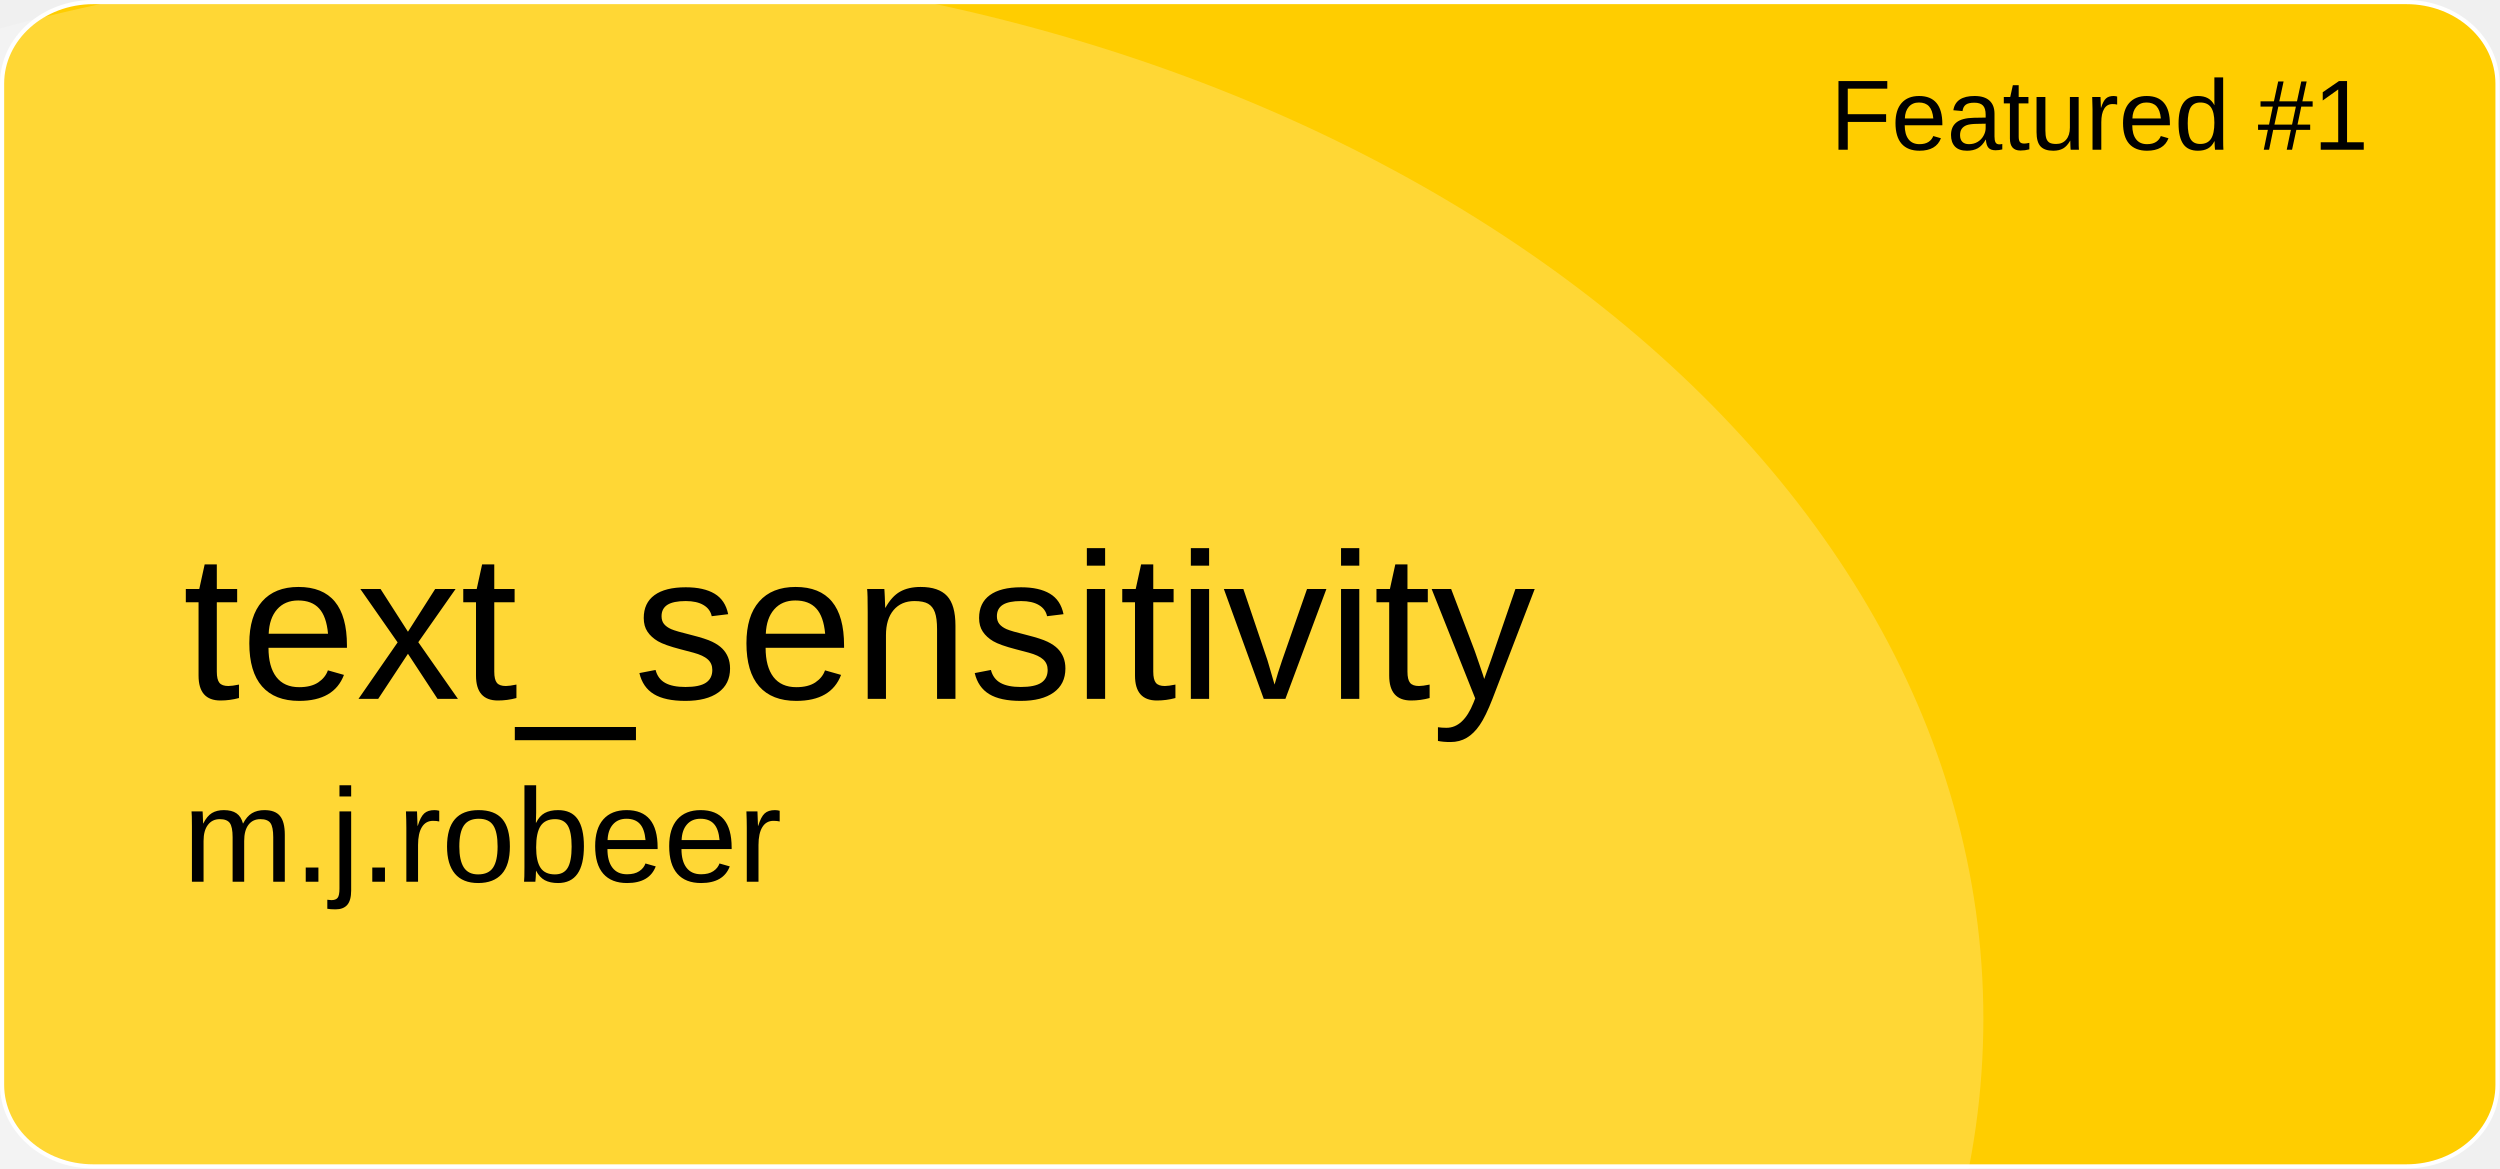
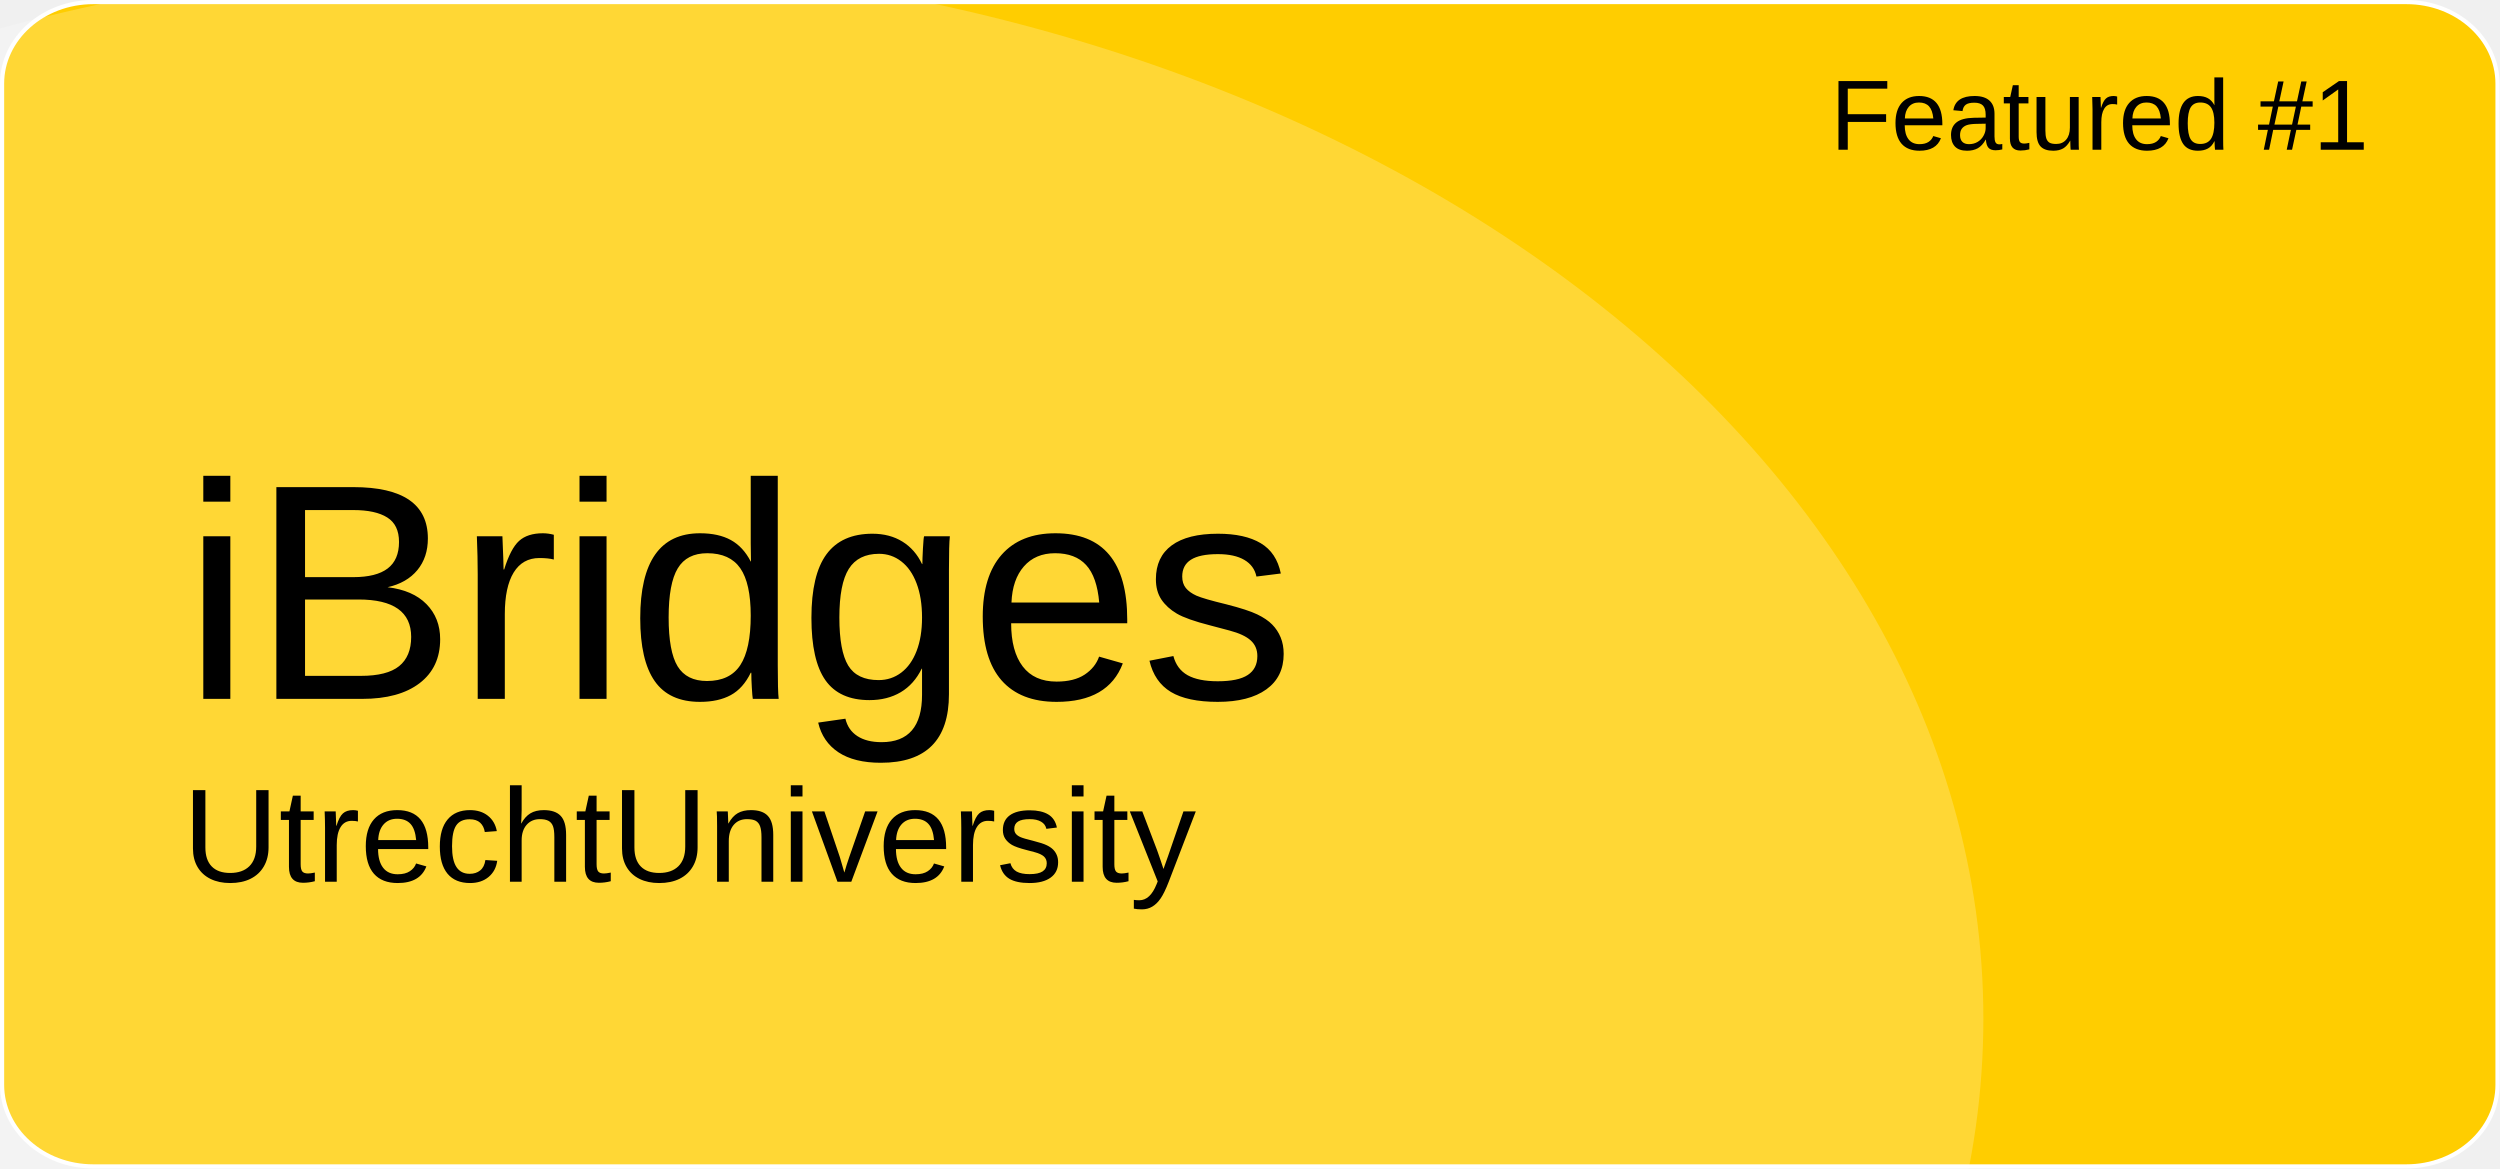
<svg xmlns="http://www.w3.org/2000/svg" version="1.1" id="a" x="0px" y="0px" viewBox="0 0 601 281" style="enable-background:new 0 0 601 281;" xml:space="preserve">
  <style type="text/css">
	.st0{fill:#FFCD00;stroke:#FFFFFF;stroke-miterlimit:10;}
	.st1{opacity:0.21;fill:#FFFFFF;enable-background:new    ;}
	.st2{font-family:'Arial';}
	.st3{font-size:24px;}
- 	.st4{font-size:50px;}
+ 	.st4{font-size:74px;}
	.st5{font-size:32px;}
</style>
  <path id="b" class="st0" d="M22.4,0.5h556.1c12.1,0,21.9,8.8,21.9,19.6v240.7c0,10.8-9.8,19.6-21.9,19.6H22.4  c-12.1,0-21.9-8.8-21.9-19.6V20.1C0.5,9.3,10.3,0.5,22.4,0.5z" />
  <ellipse class="st1" cx="124.5" cy="244.9" rx="352.3" ry="254.4" />
  <text transform="matrix(1 0 0 1 440 36)" class="st2 st3">Featured #1</text>
-   <text transform="matrix(1 0 0 1 43.92 168.01)" class="st2 st4">text_sensitivity</text>
-   <text transform="matrix(1 0 0 1 43.92 211.97)" class="st2 st5">m.j.robeer</text>
+   <text transform="matrix(1 0 0 1 43.92 168.01)" class="st2 st4">iBridges</text>
+   <text transform="matrix(1 0 0 1 43.92 211.97)" class="st2 st5">UtrechtUniversity</text>
</svg>
